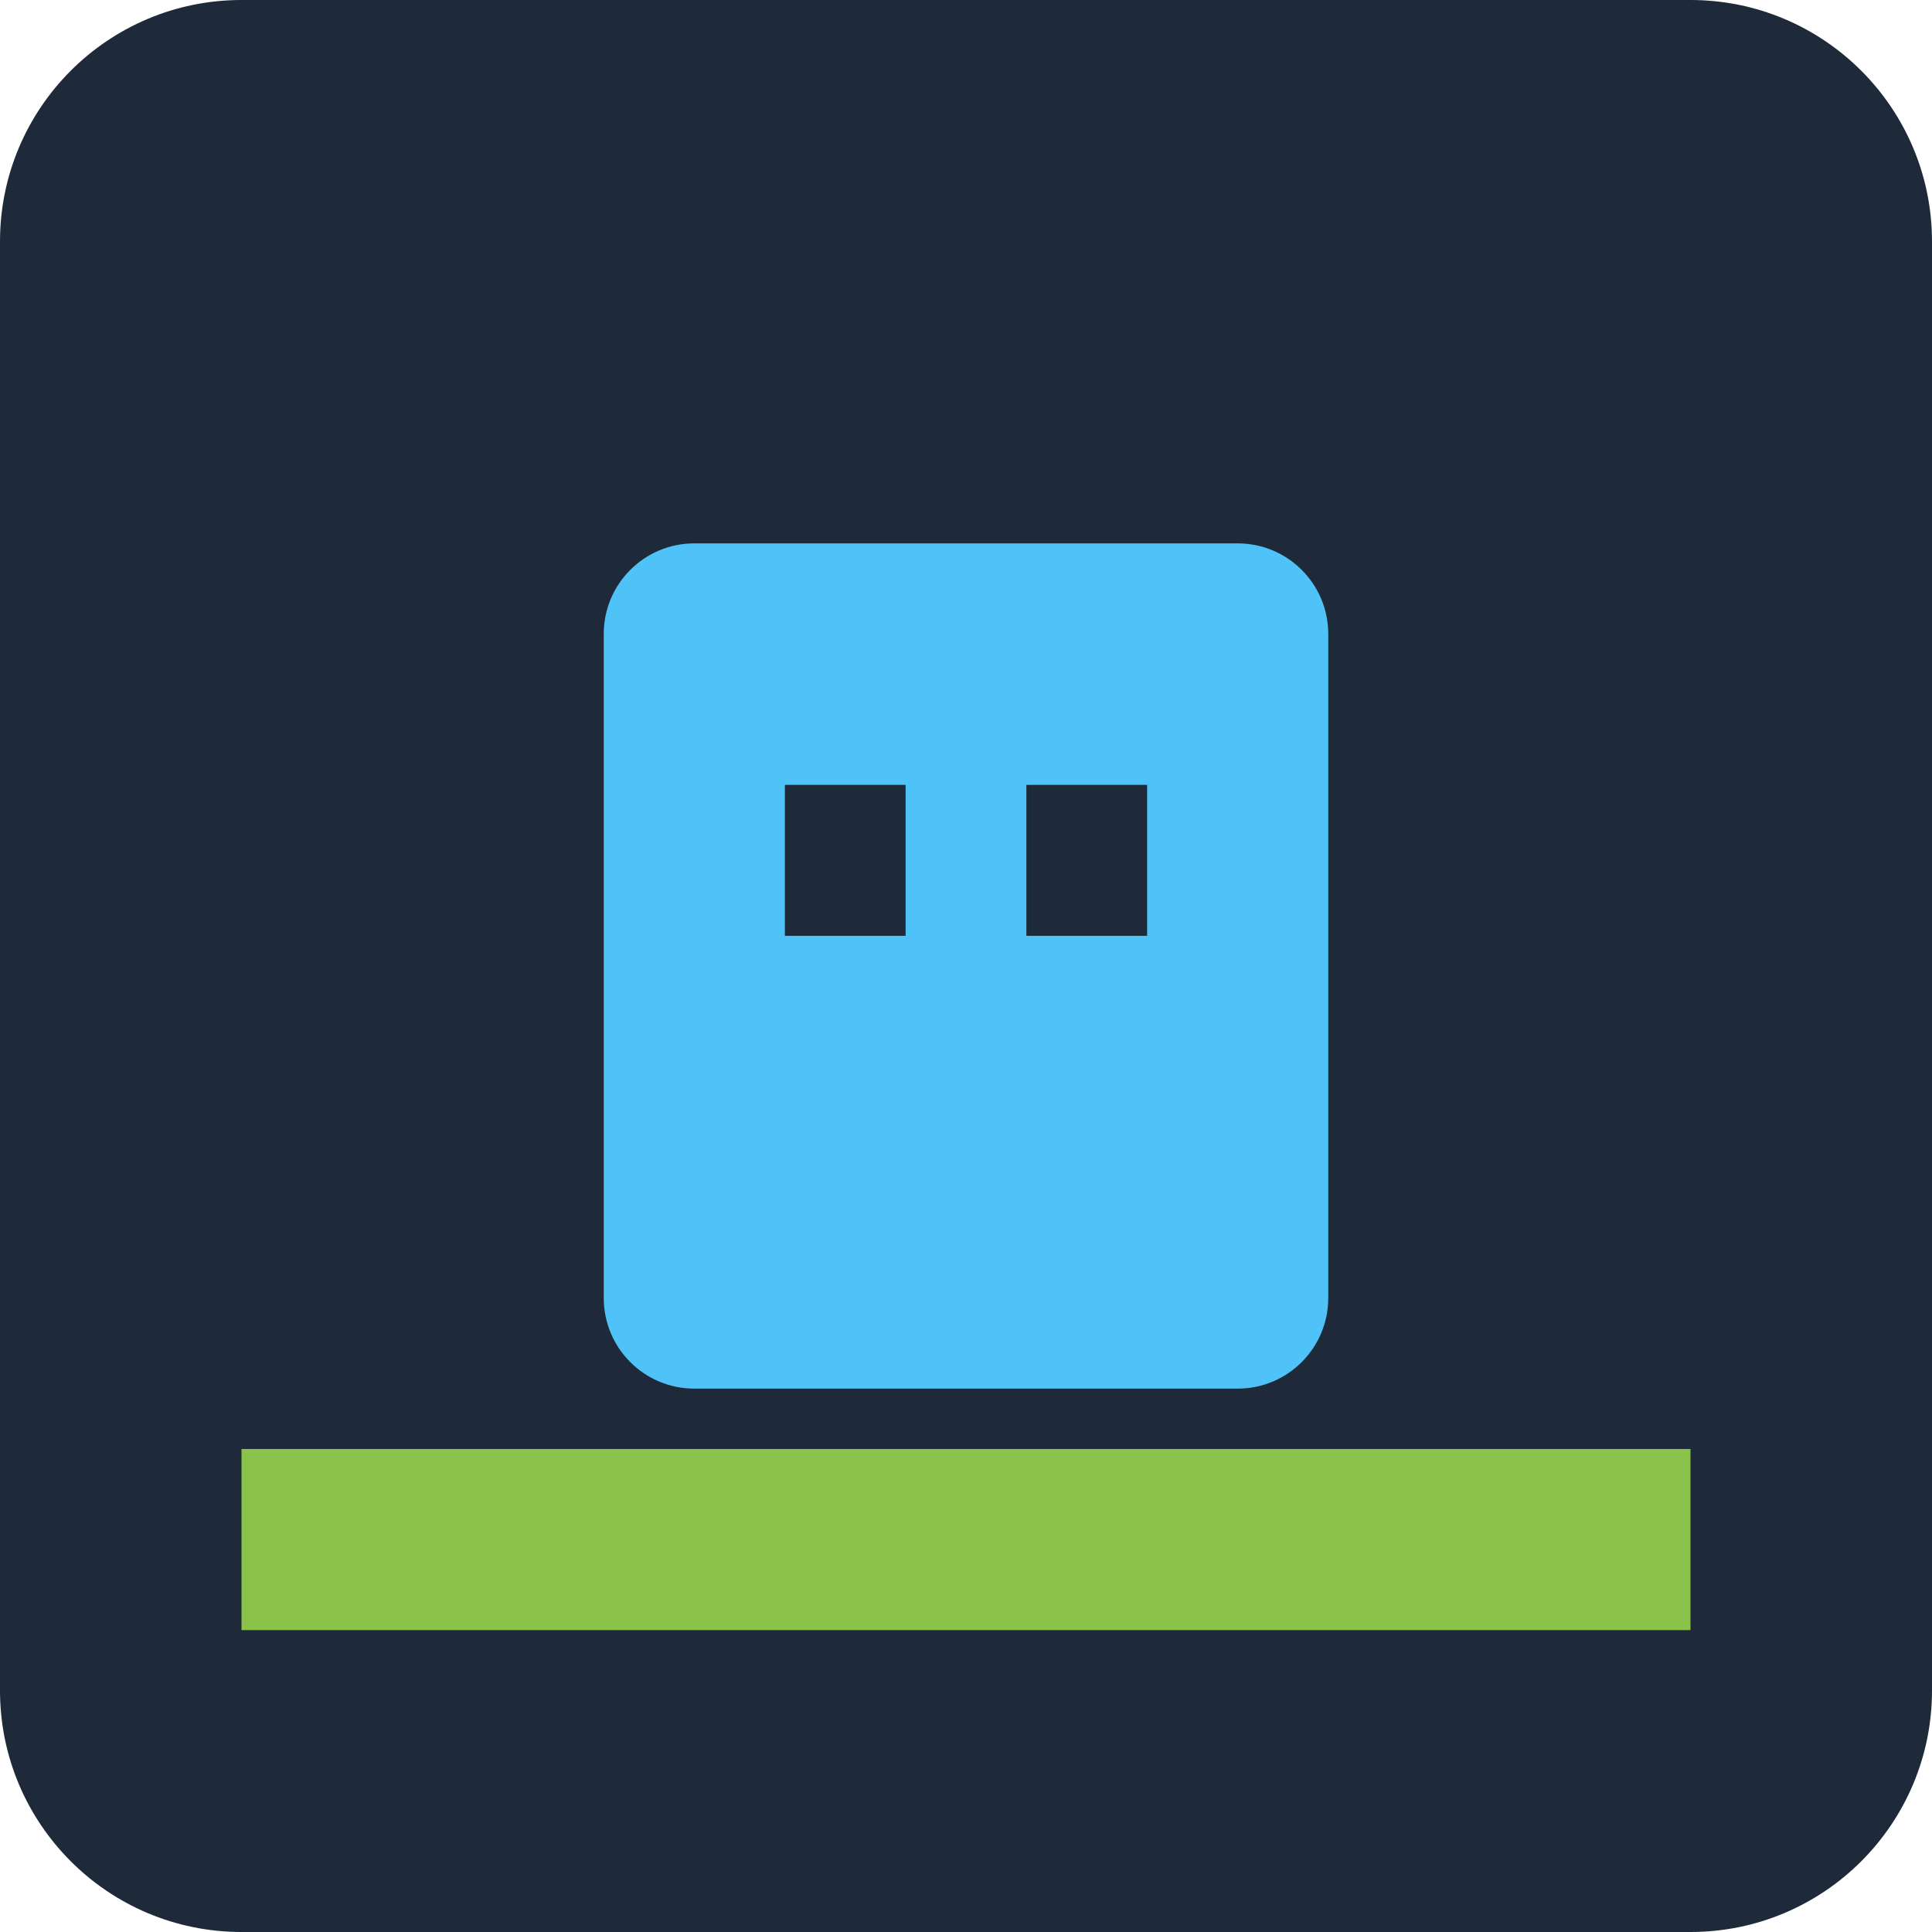
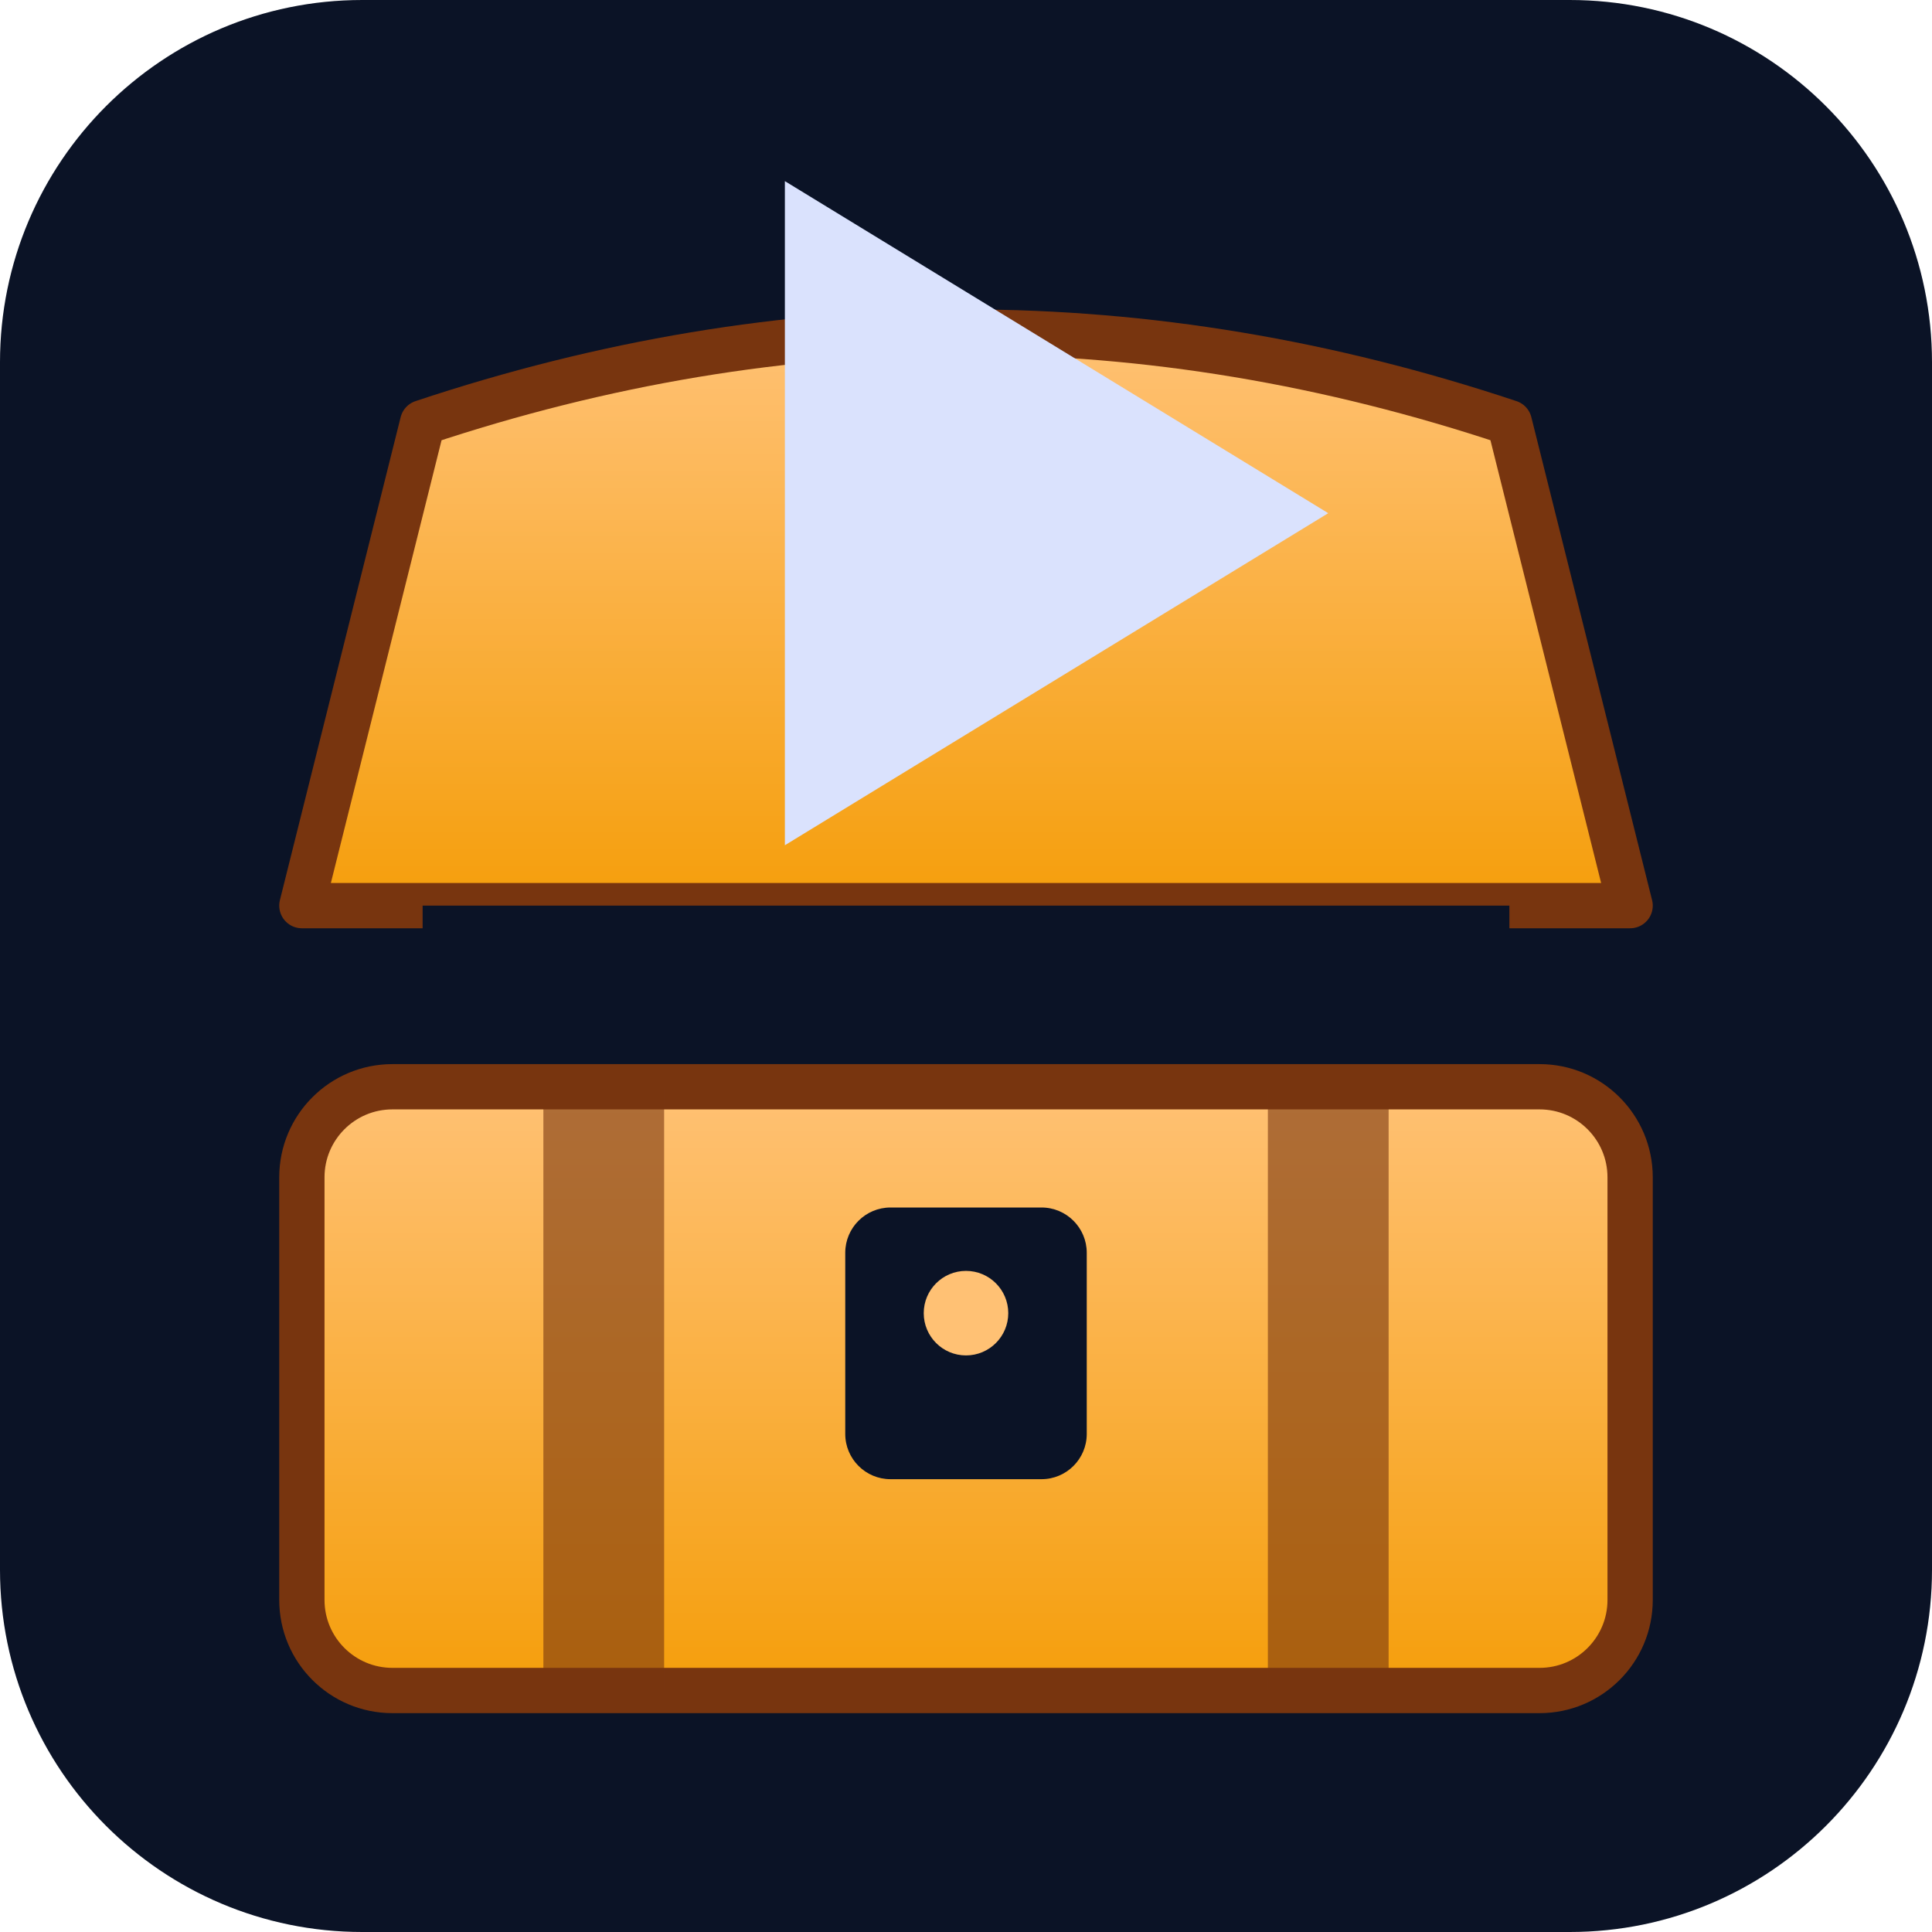
- <svg xmlns="http://www.w3.org/2000/svg" width="128" height="128" viewBox="0 0 128 128">
-   <rect width="128" height="128" rx="16" fill="#1e2a3a" />
-   <rect x="40" y="36" width="48" height="56" rx="6" fill="#4fc3f7" />
-   <rect x="52" y="52" width="8" height="10" fill="#1e2a3a" />
-   <rect x="68" y="52" width="8" height="10" fill="#1e2a3a" />
-   <rect x="16" y="96" width="96" height="12" fill="#8bc34a" />
+ <svg xmlns="http://www.w3.org/2000/svg" width="128" height="128" viewBox="0 0 64 64">
+   <defs>
+     <linearGradient id="g" x1="0" y1="0" x2="0" y2="1">
+       <stop offset="0" stop-color="#ffc174" />
+       <stop offset="1" stop-color="#f59e0b" />
+     </linearGradient>
+   </defs>
+   <rect width="64" height="64" rx="12" fill="#0b1326" />
+   <path d="M10 30 L54 30 L50 14 Q32 8 14 14 Z" fill="url(#g)" stroke="#78350f" stroke-width="1.5" stroke-linejoin="round" />
+   <rect x="14" y="30" width="36" height="7" fill="#0b1326" />
+   <path d="M26 6 L26 28 L44 17 Z" fill="#dae2fd" />
+   <rect x="10" y="36" width="44" height="20" rx="3" fill="url(#g)" stroke="#78350f" stroke-width="1.5" />
+   <rect x="18" y="36" width="4" height="20" fill="#78350f" opacity="0.6" />
+   <rect x="42" y="36" width="4" height="20" fill="#78350f" opacity="0.6" />
+   <rect x="28" y="40" width="8" height="9" rx="1.5" fill="#0b1326" />
+   <circle cx="32" cy="43.5" r="1.4" fill="#ffc174" />
</svg>
